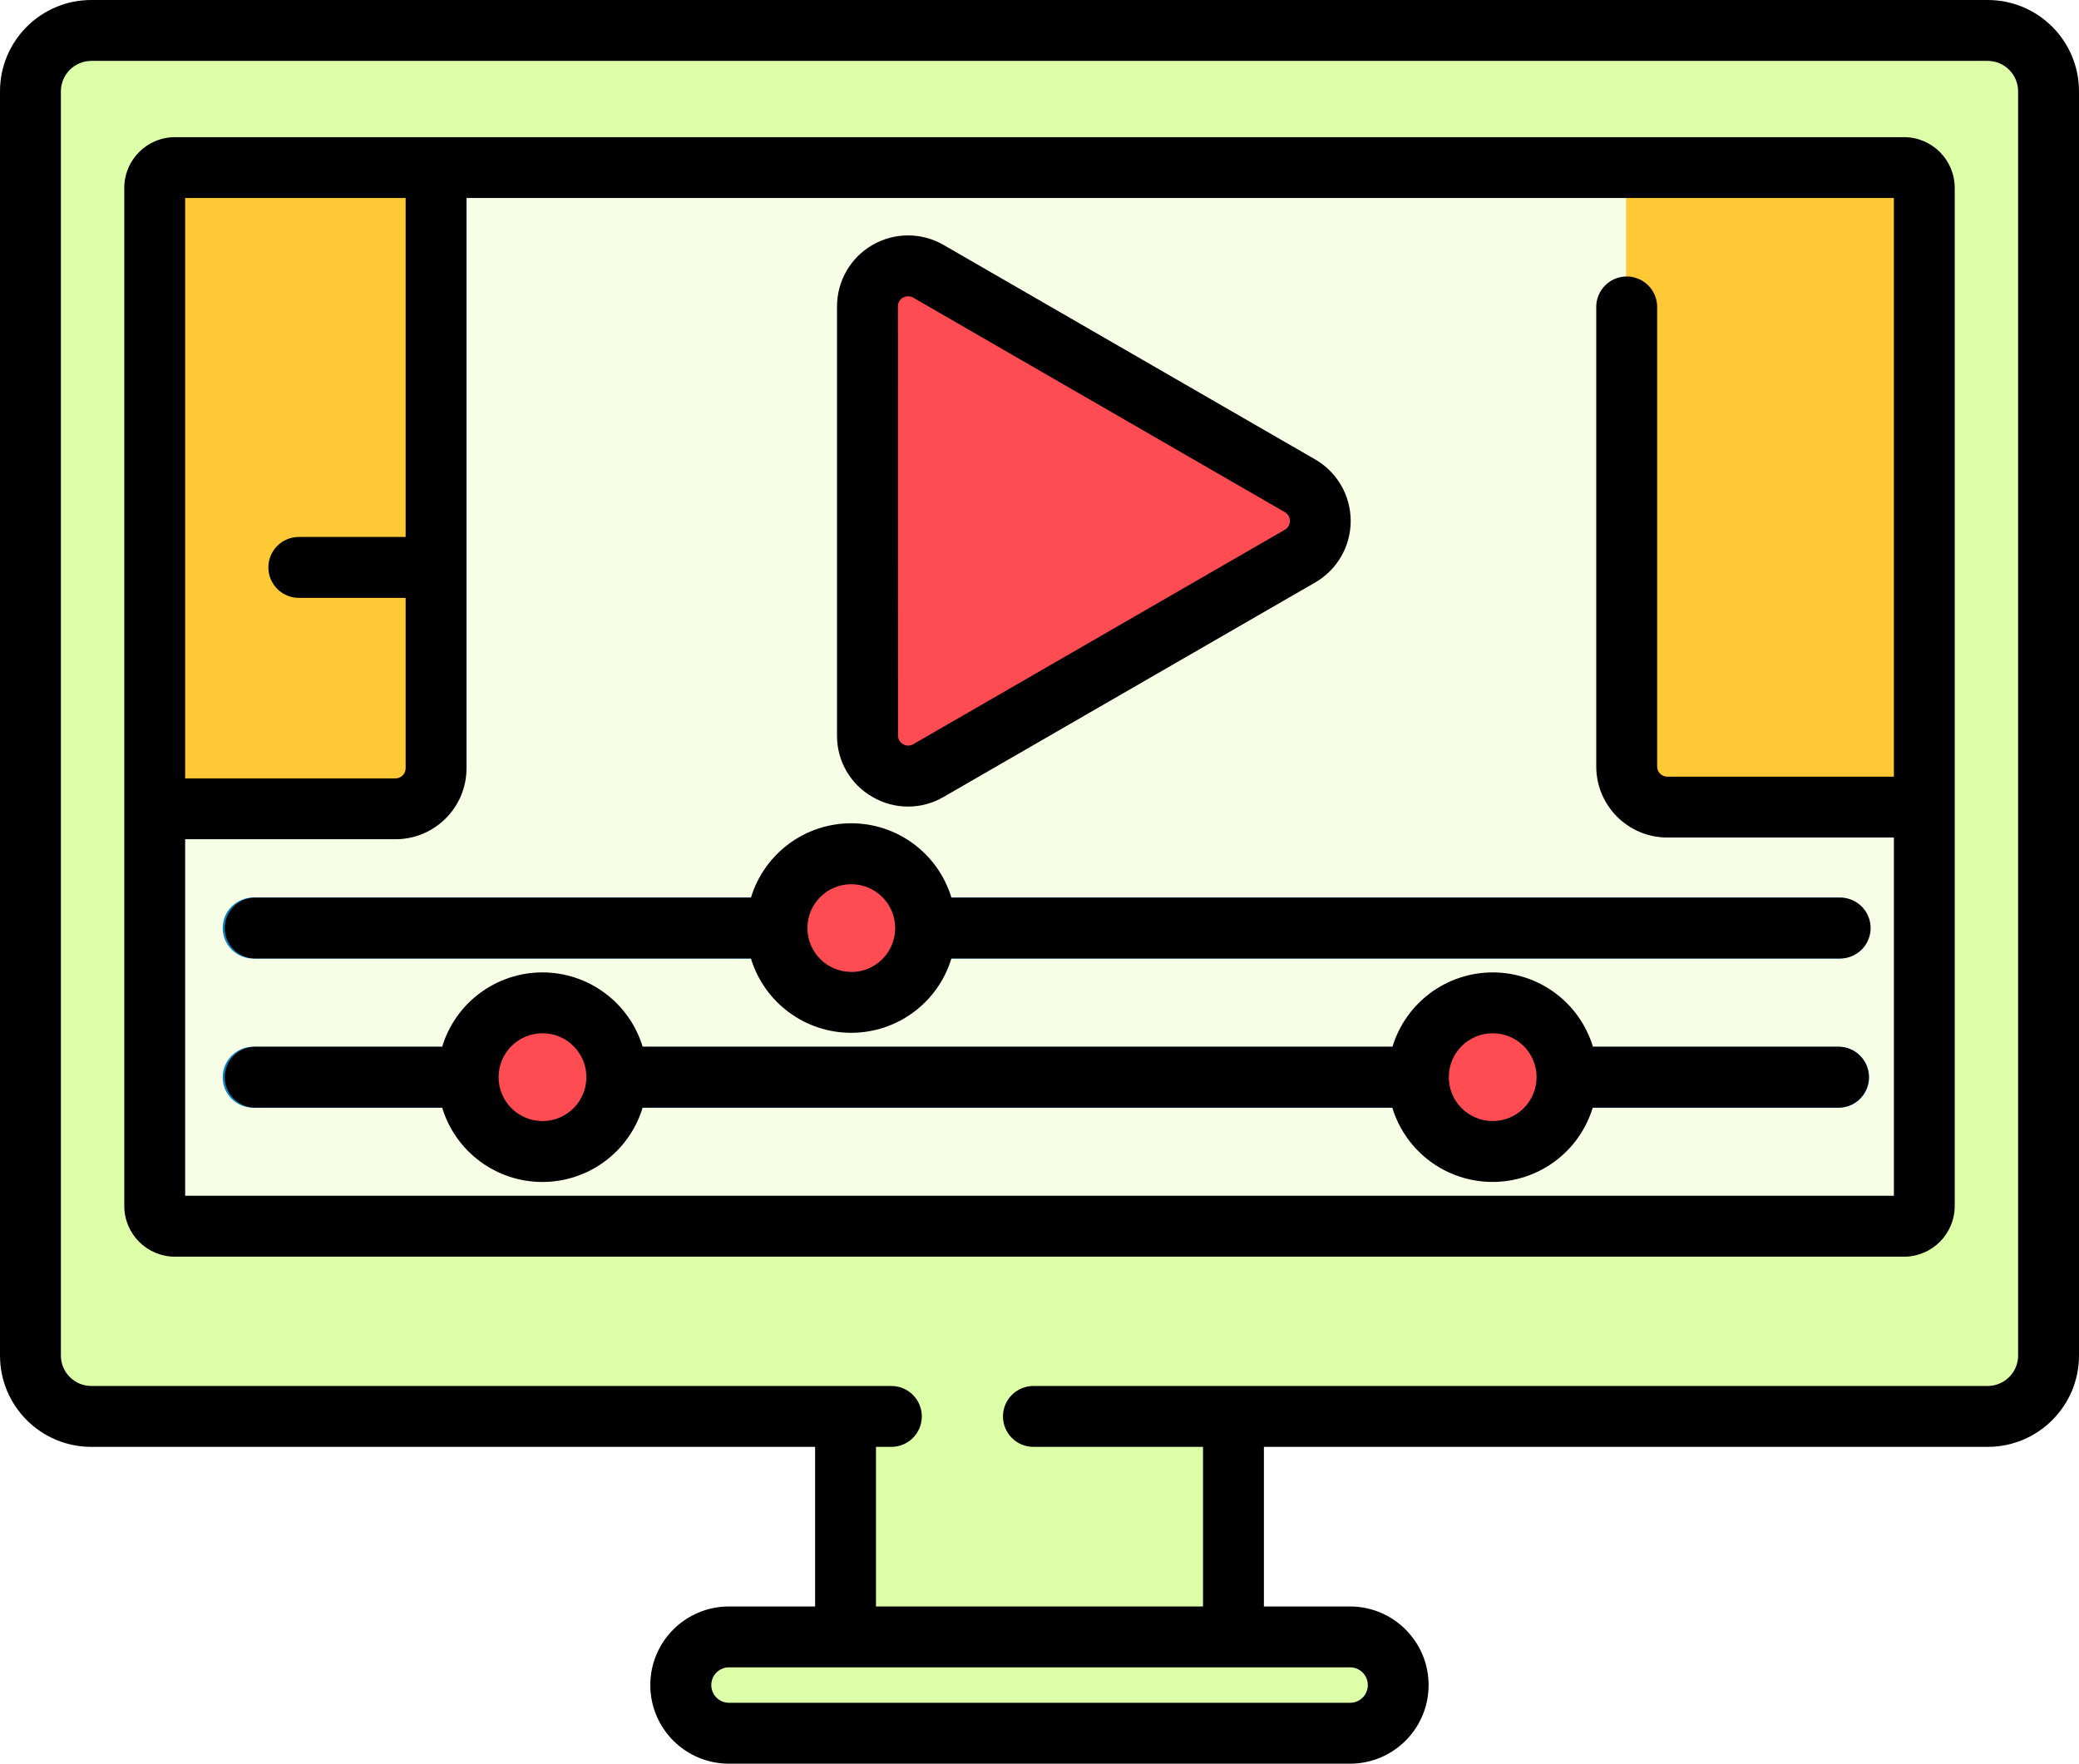
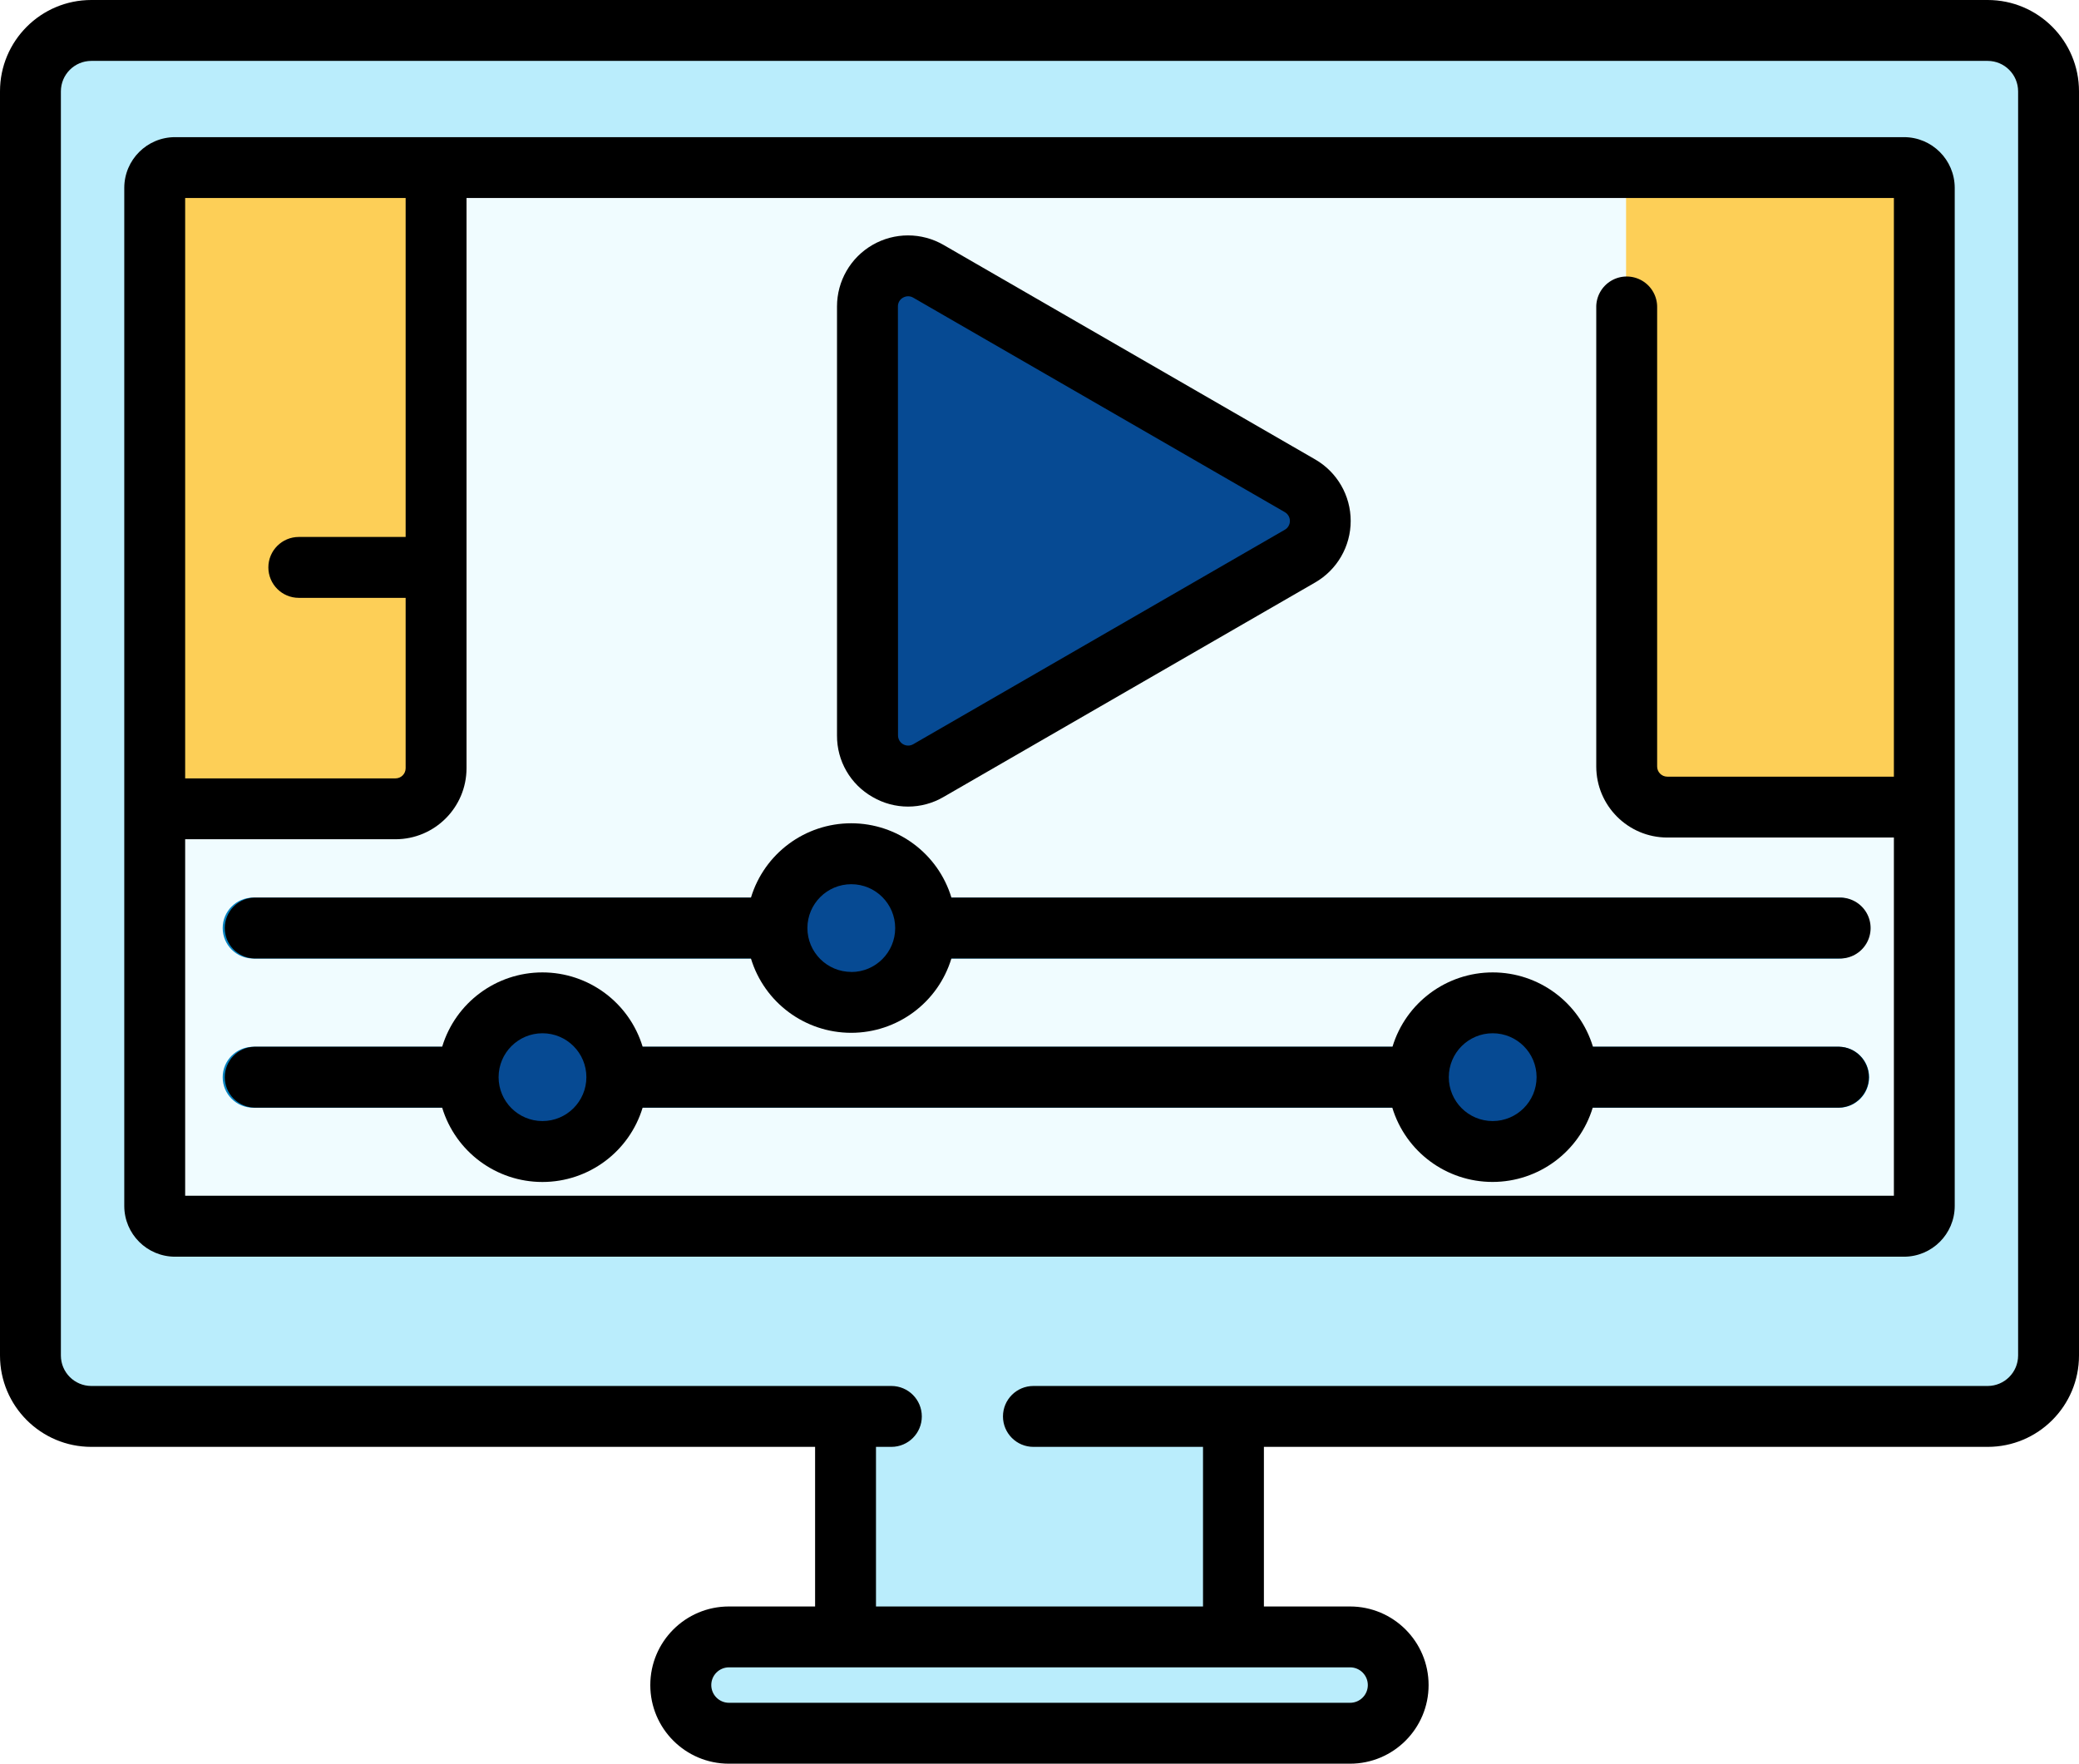
<svg xmlns="http://www.w3.org/2000/svg" id="animacion-2" width="80" height="67.859" viewBox="0 0 80 67.859">
-   <path id="Trazado_142744" data-name="Trazado 142744" d="M208,329.629h14.934V342.5H208Zm0,0" transform="translate(-175.5 -278.124)" fill="#ddffa7" />
-   <path id="Trazado_142746" data-name="Trazado 142746" d="M82.522,7.4H9.516A2.344,2.344,0,0,0,7.172,9.742V58.407A2.344,2.344,0,0,0,9.516,60.75H82.522a2.344,2.344,0,0,0,2.344-2.344V9.742A2.344,2.344,0,0,0,82.522,7.4Zm0,0" transform="translate(-6.051 -6.242)" fill="#ddffa7" />
-   <path id="Trazado_142748" data-name="Trazado 142748" d="M169.253,403.172h23.914a1.854,1.854,0,1,1,0,3.708H169.253a1.854,1.854,0,1,1,0-3.708Zm0,0" transform="translate(-141.242 -340.176)" fill="#ddffa7" />
-   <path id="Trazado_142750" data-name="Trazado 142750" d="M105.133,81.937H38.57a.781.781,0,0,1-.781-.781V41.965a.781.781,0,0,1,.781-.781h66.563a.781.781,0,0,1,.781.781V81.156A.781.781,0,0,1,105.133,81.937Zm0,0" transform="translate(-31.885 -34.749)" fill="#f6ffe6" />
-   <path id="Trazado_142751" data-name="Trazado 142751" d="M48.621,57.384H37.789V41.965a.781.781,0,0,1,.781-.781H48.621Zm0,0" transform="translate(-31.885 -34.749)" fill="#ffc935" />
-   <path id="Trazado_142752" data-name="Trazado 142752" d="M411.919,65.426h-9.9a1.562,1.562,0,0,1-1.562-1.563V40.738h10.681a.781.781,0,0,1,.781.781Zm0,0" transform="translate(-337.886 -34.373)" fill="#ffc935" />
-   <path id="Trazado_142753" data-name="Trazado 142753" d="M47.058,148.976H37.789v-9.292H48.621v7.73A1.562,1.562,0,0,1,47.058,148.976Zm0,0" transform="translate(-31.885 -117.858)" fill="#ffc935" />
+   <path id="Trazado_142744" data-name="Trazado 142744" d="M208,329.629h14.934V342.5H208Zm0,0" transform="translate(-175.5 -278.124)" fill="#baedfc" />
+   <path id="Trazado_142746" data-name="Trazado 142746" d="M82.522,7.4H9.516A2.344,2.344,0,0,0,7.172,9.742V58.407A2.344,2.344,0,0,0,9.516,60.75H82.522a2.344,2.344,0,0,0,2.344-2.344V9.742A2.344,2.344,0,0,0,82.522,7.4Zm0,0" transform="translate(-6.051 -6.242)" fill="#baedfc" />
+   <path id="Trazado_142748" data-name="Trazado 142748" d="M169.253,403.172h23.914a1.854,1.854,0,1,1,0,3.708H169.253a1.854,1.854,0,1,1,0-3.708Zm0,0" transform="translate(-141.242 -340.176)" fill="#baedfc" />
+   <path id="Trazado_142750" data-name="Trazado 142750" d="M105.133,81.937H38.57a.781.781,0,0,1-.781-.781V41.965a.781.781,0,0,1,.781-.781h66.563a.781.781,0,0,1,.781.781V81.156A.781.781,0,0,1,105.133,81.937Zm0,0" transform="translate(-31.885 -34.749)" fill="#f0fcff" />
+   <path id="Trazado_142751" data-name="Trazado 142751" d="M48.621,57.384H37.789V41.965a.781.781,0,0,1,.781-.781H48.621Zm0,0" transform="translate(-31.885 -34.749)" fill="#fdcf57" />
+   <path id="Trazado_142752" data-name="Trazado 142752" d="M411.919,65.426h-9.9a1.562,1.562,0,0,1-1.562-1.563V40.738h10.681a.781.781,0,0,1,.781.781Zm0,0" transform="translate(-337.886 -34.373)" fill="#fdcf57" />
+   <path id="Trazado_142753" data-name="Trazado 142753" d="M47.058,148.976H37.789v-9.292H48.621v7.73A1.562,1.562,0,0,1,47.058,148.976Zm0,0" transform="translate(-31.885 -117.858)" fill="#fdcf57" />
  <path id="Trazado_142754" data-name="Trazado 142754" d="M117.024,260.121H56.012a1.172,1.172,0,0,1,0-2.344h61.012a1.172,1.172,0,0,1,0,2.344Zm0,0" transform="translate(-46.271 -217.5)" fill="#0882bf" />
-   <path id="Trazado_142755" data-name="Trazado 142755" d="M354.844,249.826a2.861,2.861,0,1,1-2.861-2.861A2.861,2.861,0,0,1,354.844,249.826Zm0,0" transform="translate(-294.571 -208.377)" fill="#ff4b52" />
-   <path id="Trazado_142756" data-name="Trazado 142756" d="M120.723,249.826a2.861,2.861,0,1,1-2.861-2.861A2.861,2.861,0,0,1,120.723,249.826Zm0,0" transform="translate(-97.031 -208.377)" fill="#ff4b52" />
+   <path id="Trazado_142755" data-name="Trazado 142755" d="M354.844,249.826a2.861,2.861,0,1,1-2.861-2.861A2.861,2.861,0,0,1,354.844,249.826Zm0,0" transform="translate(-294.571 -208.377)" fill="#064a93" />
+   <path id="Trazado_142756" data-name="Trazado 142756" d="M120.723,249.826a2.861,2.861,0,1,1-2.861-2.861A2.861,2.861,0,0,1,120.723,249.826Zm0,0" transform="translate(-97.031 -208.377)" fill="#064a93" />
  <path id="Trazado_142757" data-name="Trazado 142757" d="M117.024,223.375H56.012a1.172,1.172,0,1,1,0-2.344h61.012a1.172,1.172,0,1,1,0,2.344Zm0,0" transform="translate(-46.271 -186.495)" fill="#0882bf" />
-   <path id="Trazado_142758" data-name="Trazado 142758" d="M196.8,213.084a2.861,2.861,0,1,1-2.861-2.861A2.861,2.861,0,0,1,196.8,213.084Zm0,0" transform="translate(-161.222 -177.375)" fill="#ff4b52" />
-   <path id="Trazado_142759" data-name="Trazado 142759" d="M230.047,73.849l-14.3-8.257a1.562,1.562,0,0,0-2.344,1.353V83.459a1.562,1.562,0,0,0,2.344,1.353l14.3-8.257A1.562,1.562,0,0,0,230.047,73.849Zm0,0" transform="translate(-180.058 -55.164)" fill="#ff4b52" />
+   <path id="Trazado_142758" data-name="Trazado 142758" d="M196.8,213.084a2.861,2.861,0,1,1-2.861-2.861A2.861,2.861,0,0,1,196.8,213.084Zm0,0" transform="translate(-161.222 -177.375)" fill="#064a93" />
+   <path id="Trazado_142759" data-name="Trazado 142759" d="M230.047,73.849l-14.3-8.257a1.562,1.562,0,0,0-2.344,1.353V83.459a1.562,1.562,0,0,0,2.344,1.353l14.3-8.257A1.562,1.562,0,0,0,230.047,73.849Zm0,0" transform="translate(-180.058 -55.164)" fill="#064a93" />
  <path id="Trazado_142761" data-name="Trazado 142761" d="M76.486,0H3.514A3.514,3.514,0,0,0,0,3.514V52.156A3.514,3.514,0,0,0,3.514,55.67H31.365v6.141H28.048a3.024,3.024,0,0,0,0,6.049h23.9a3.024,3.024,0,0,0,0-6.049H48.635V55.67H76.486A3.514,3.514,0,0,0,80,52.156V3.514A3.514,3.514,0,0,0,76.486,0ZM52.634,64.835a.682.682,0,0,1-.682.682h-23.9a.682.682,0,0,1,0-1.364h23.9A.682.682,0,0,1,52.634,64.835ZM77.657,52.156a1.173,1.173,0,0,1-1.171,1.171H39.766a1.171,1.171,0,1,0,0,2.343h6.526v6.141H33.708V55.67H34.3a1.171,1.171,0,0,0,0-2.343H3.514a1.173,1.173,0,0,1-1.171-1.171V3.514A1.173,1.173,0,0,1,3.514,2.343H76.486a1.173,1.173,0,0,1,1.171,1.171Zm0,0" />
  <path id="Trazado_142762" data-name="Trazado 142762" d="M99.089,33.77H32.557a1.954,1.954,0,0,0-1.952,1.952V74.894a1.954,1.954,0,0,0,1.952,1.952H99.089a1.954,1.954,0,0,0,1.952-1.952V35.721A1.954,1.954,0,0,0,99.089,33.77ZM41.432,36.112V49.153H37.321a1.171,1.171,0,1,0,0,2.343h4.111v6.555a.391.391,0,0,1-.391.391H32.948V36.112ZM32.948,74.5V60.784h8.094a2.736,2.736,0,0,0,2.733-2.733V36.112H98.7V58.376h-8.72a.391.391,0,0,1-.39-.391V40.338a1.172,1.172,0,1,0-2.343,0V57.985a2.736,2.736,0,0,0,2.733,2.733H98.7V74.5Zm0,0" transform="translate(-25.823 -28.493)" />
  <path id="Trazado_142763" data-name="Trazado 142763" d="M117.3,242.313h-9.478a4.031,4.031,0,0,0-7.714,0H71.254a4.031,4.031,0,0,0-7.714,0H56.312a1.172,1.172,0,0,0,0,2.343h7.227a4.031,4.031,0,0,0,7.715,0H100.1a4.031,4.031,0,0,0,7.714,0H117.3a1.172,1.172,0,0,0,0-2.343Zm-49.9,2.86a1.689,1.689,0,1,1,1.689-1.689A1.69,1.69,0,0,1,67.4,245.173Zm36.565,0a1.689,1.689,0,1,1,1.688-1.689A1.691,1.691,0,0,1,103.961,245.173Zm0,0" transform="translate(-46.525 -202.039)" />
  <path id="Trazado_142764" data-name="Trazado 142764" d="M117.3,205.587H83.136a4.031,4.031,0,0,0-7.714,0H56.312a1.172,1.172,0,0,0,0,2.343H75.421a4.031,4.031,0,0,0,7.714,0H117.3a1.172,1.172,0,1,0,0-2.343Zm-38.018,2.86a1.69,1.69,0,0,1-1.688-1.687v0h0a1.689,1.689,0,1,1,1.688,1.69Zm0,0" transform="translate(-46.525 -171.051)" />
  <path id="Trazado_142765" data-name="Trazado 142765" d="M207.5,79.553a2.706,2.706,0,0,0,2.733,0l14.3-8.253a2.733,2.733,0,0,0,0-4.734l-14.3-8.253a2.733,2.733,0,0,0-4.1,2.367V77.186A2.7,2.7,0,0,0,207.5,79.553Zm.977-18.873a.379.379,0,0,1,.195-.338.4.4,0,0,1,.2-.054.382.382,0,0,1,.194.054l14.3,8.253a.391.391,0,0,1,0,.676l-14.3,8.253a.39.39,0,0,1-.585-.338Zm0,0" transform="translate(-173.925 -48.889)" />
</svg>
